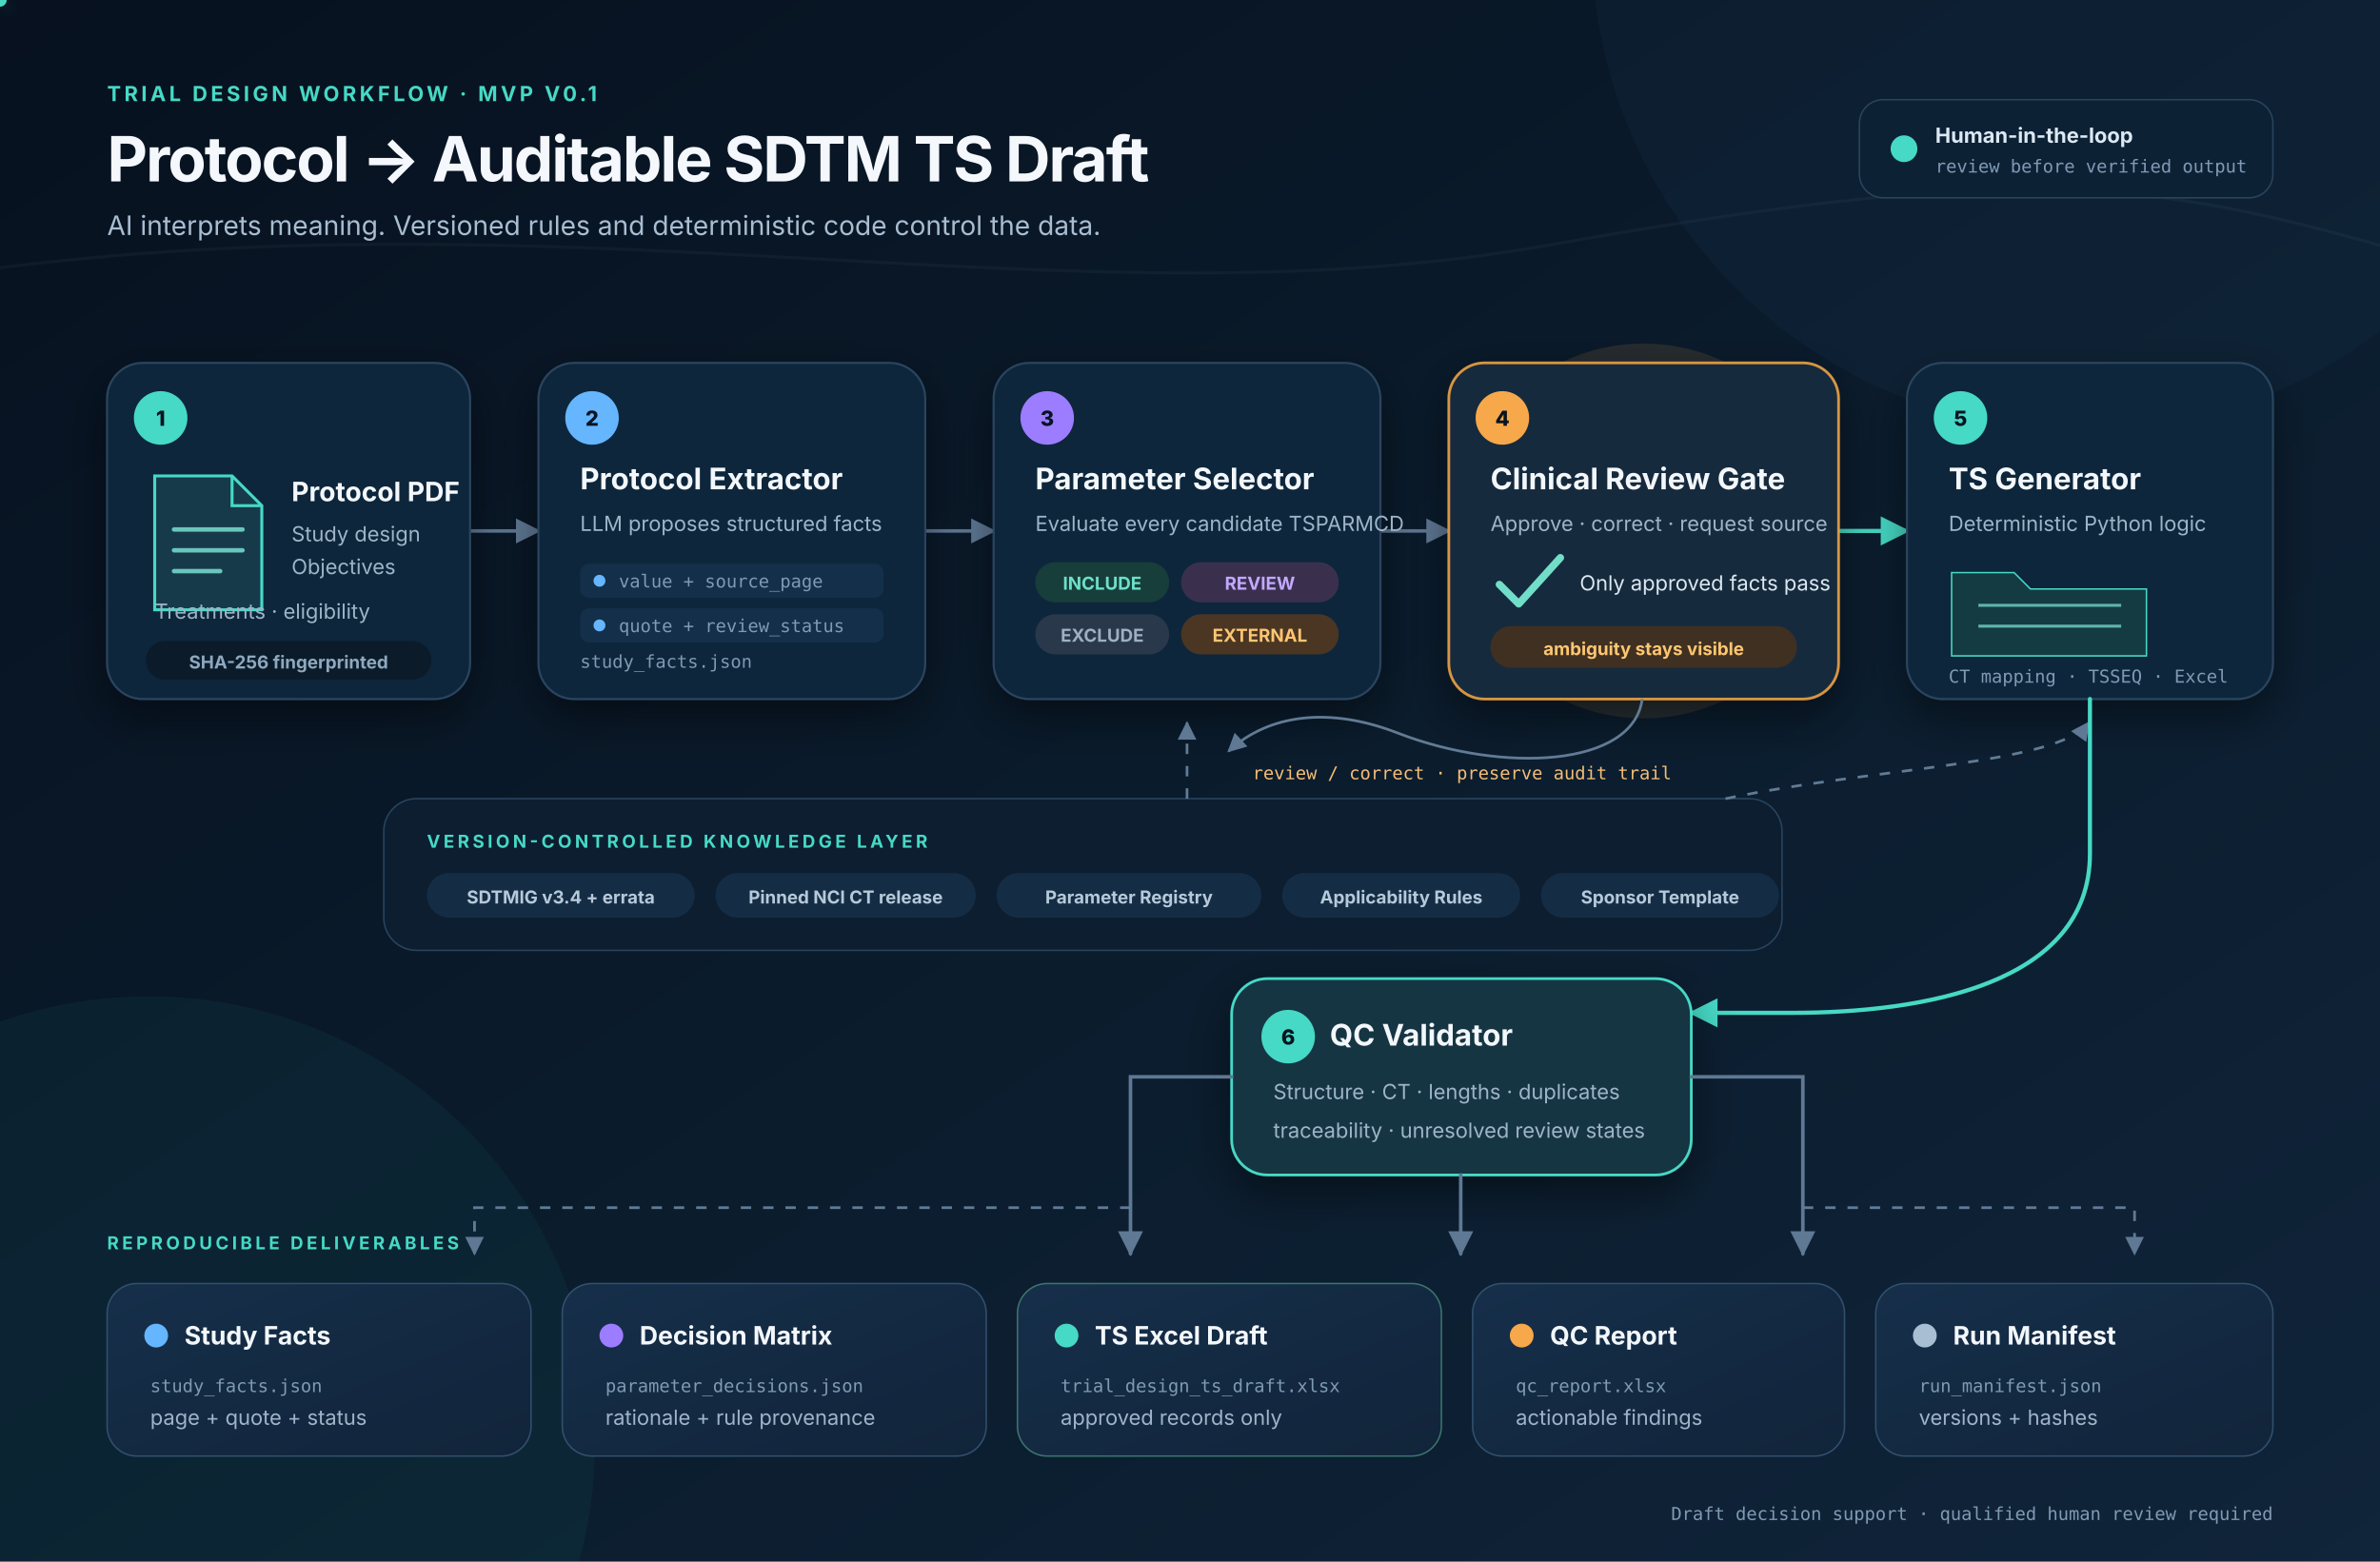
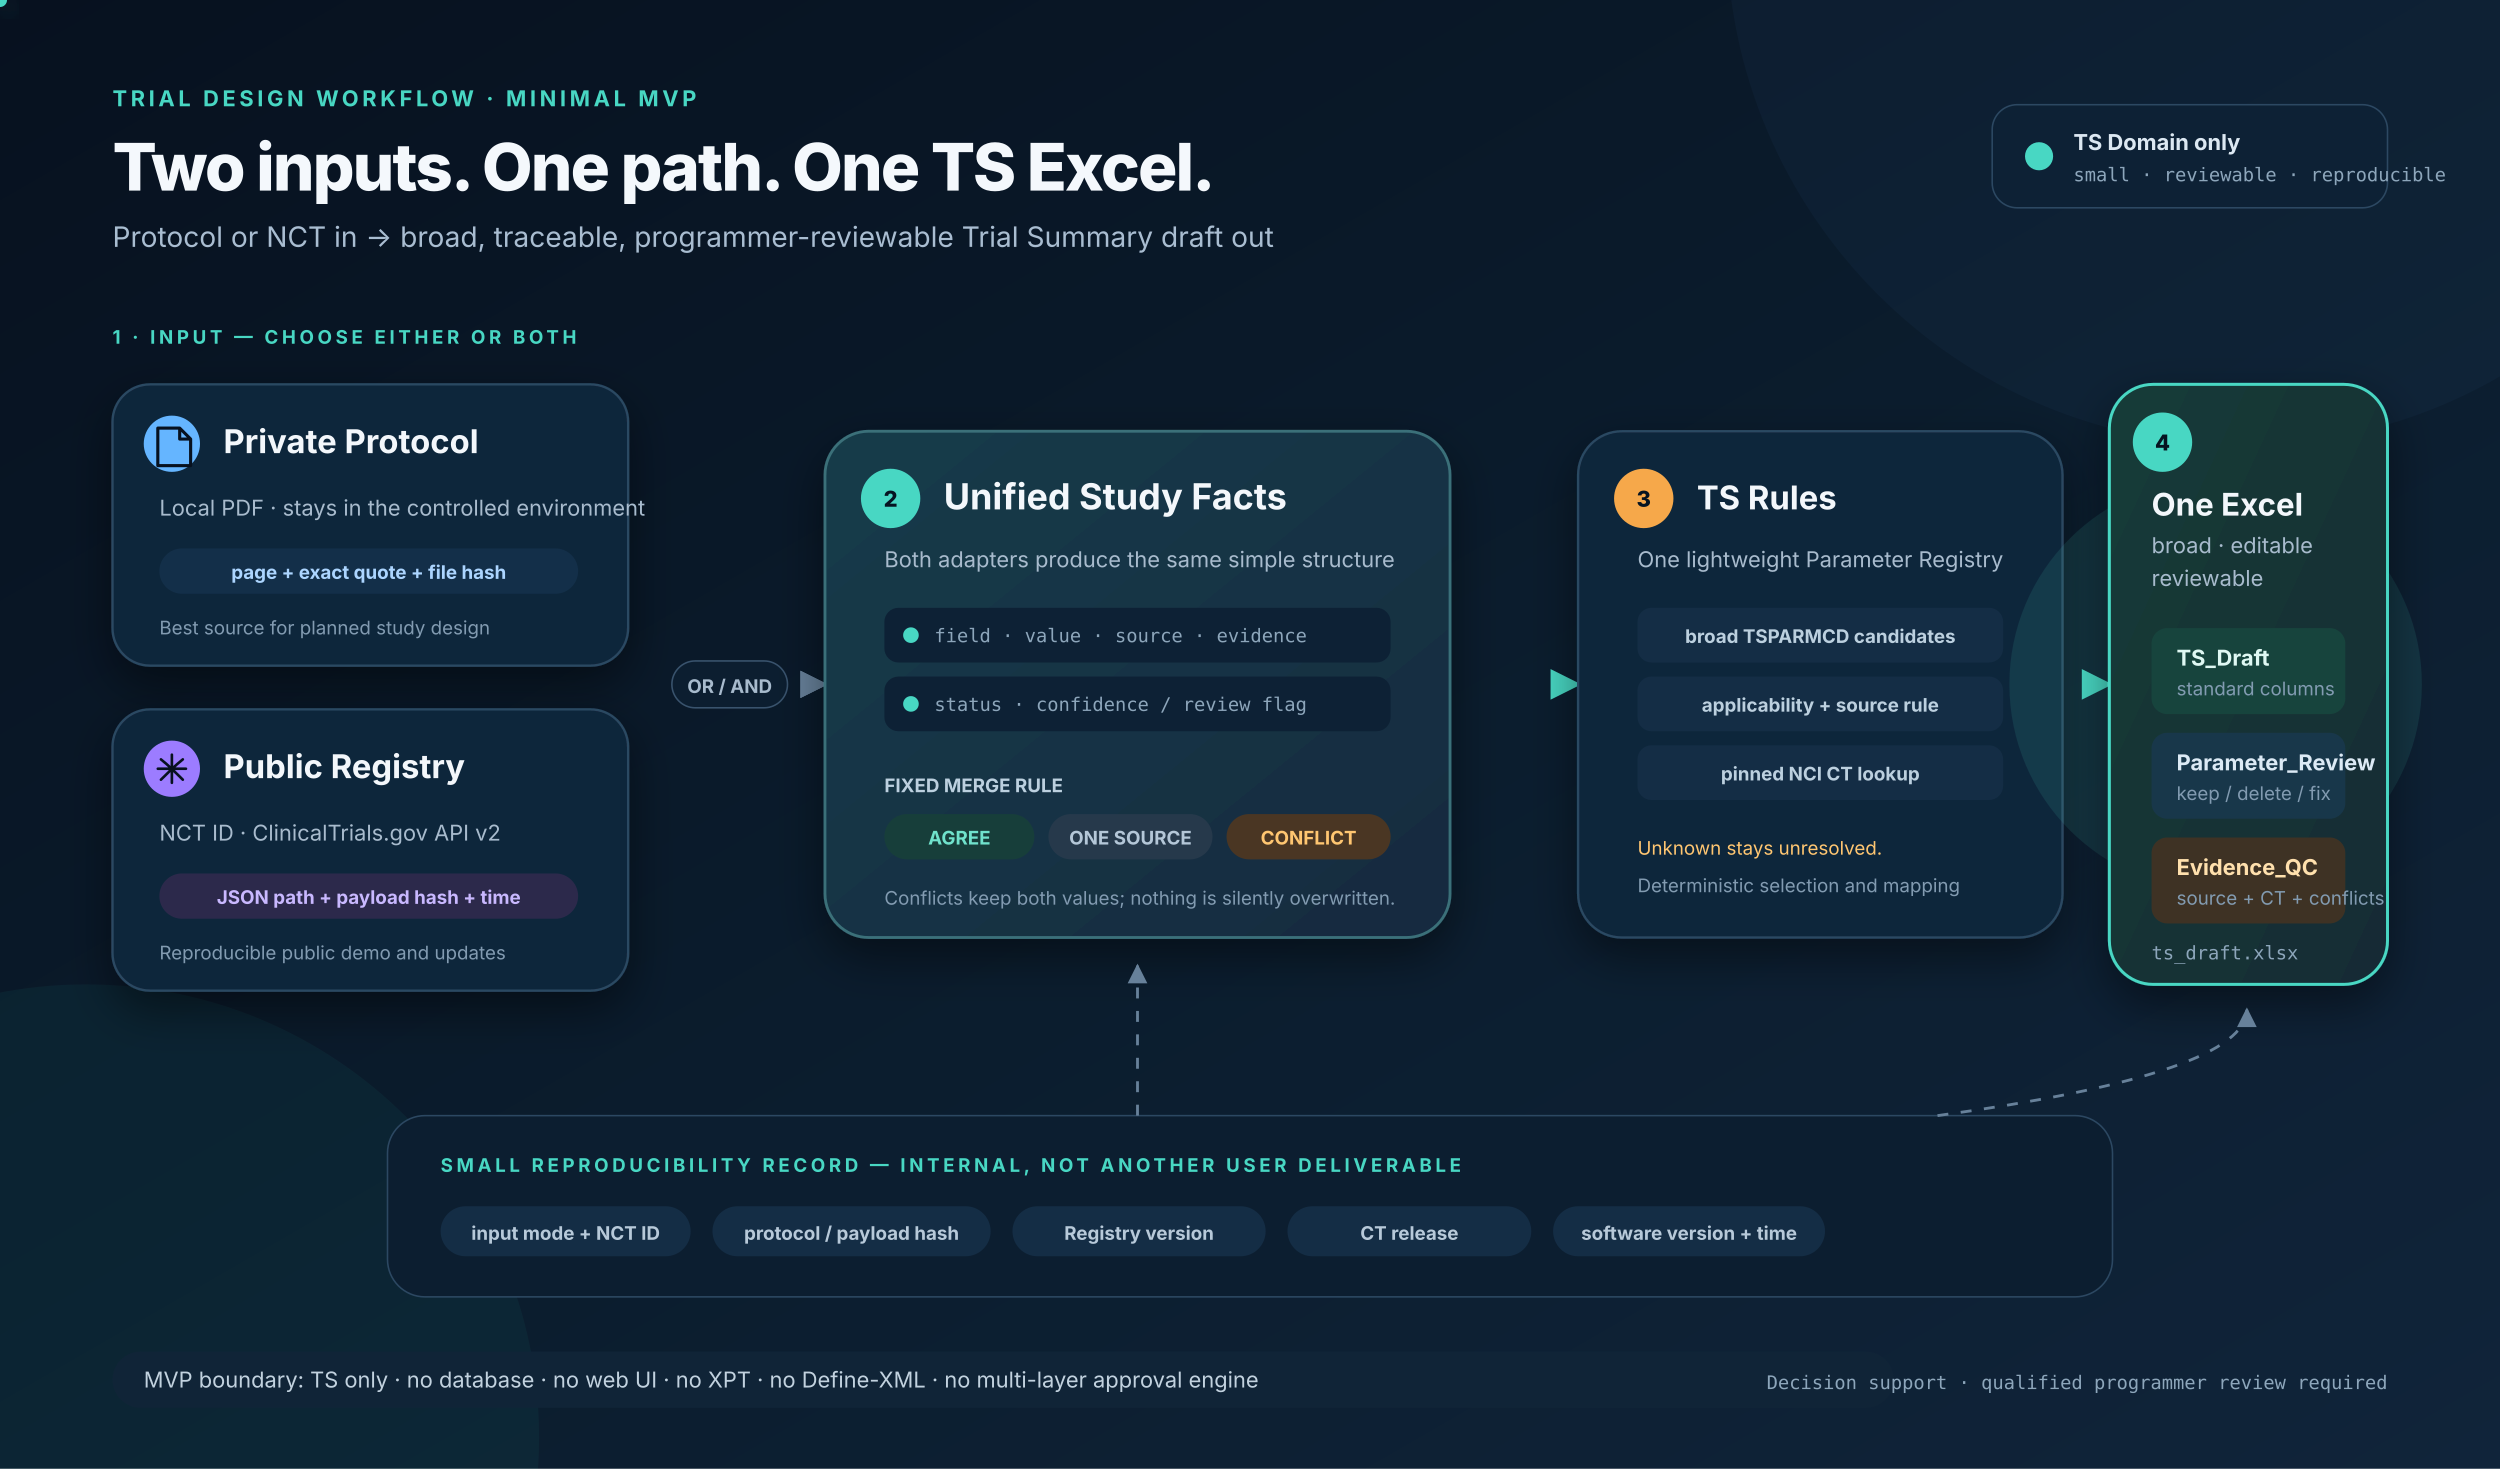
- <svg xmlns="http://www.w3.org/2000/svg" viewBox="0 0 1600 1050" role="img" aria-labelledby="title desc">
+ <svg xmlns="http://www.w3.org/2000/svg" viewBox="0 0 1600 940" role="img" aria-labelledby="title desc">
  <defs>
-     <linearGradient id="background" x1="0" y1="0" x2="1" y2="1">
-       <stop offset="0" stop-color="#07111f" />
-       <stop offset="0.58" stop-color="#0b1d2e" />
+     <linearGradient id="bg" x1="0" y1="0" x2="1" y2="1">
+       <stop stop-color="#07111f" />
+       <stop offset=".55" stop-color="#0b1d2e" />
      <stop offset="1" stop-color="#10243a" />
    </linearGradient>
-     <linearGradient id="heroGlow" x1="0" y1="0" x2="1" y2="0">
-       <stop offset="0" stop-color="#46d9c5" />
-       <stop offset="0.52" stop-color="#6aa8ff" />
-       <stop offset="1" stop-color="#9c7cff" />
+     <linearGradient id="facts" x1="0" y1="0" x2="1" y2="1">
+       <stop stop-color="#153c49" />
+       <stop offset="1" stop-color="#122a40" />
    </linearGradient>
-     <linearGradient id="outputFill" x1="0" y1="0" x2="1" y2="1">
-       <stop offset="0" stop-color="#162f4a" />
-       <stop offset="1" stop-color="#11243a" />
+     <linearGradient id="excel" x1="0" y1="0" x2="1" y2="1">
+       <stop stop-color="#173c37" />
+       <stop offset="1" stop-color="#122b35" />
    </linearGradient>
    <filter id="shadow" x="-20%" y="-30%" width="140%" height="170%">
-       <feDropShadow dx="0" dy="12" stdDeviation="15" flood-color="#020711" flood-opacity="0.45" />
+       <feDropShadow dx="0" dy="12" stdDeviation="15" flood-color="#020711" flood-opacity=".45" />
    </filter>
-     <filter id="softGlow" x="-80%" y="-80%" width="260%" height="260%">
-       <feGaussianBlur stdDeviation="8" result="blur" />
+     <filter id="glow" x="-80%" y="-80%" width="260%" height="260%">
+       <feGaussianBlur stdDeviation="7" result="b" />
      <feMerge>
-         <feMergeNode in="blur" />
+         <feMergeNode in="b" />
        <feMergeNode in="SourceGraphic" />
      </feMerge>
    </filter>
-     <marker id="arrow" viewBox="0 0 10 10" refX="9" refY="5" markerWidth="7" markerHeight="7" orient="auto-start-reverse">
-       <path d="M 0 0 L 10 5 L 0 10 z" fill="#5f7894" />
+     <marker id="arrow" viewBox="0 0 10 10" refX="9" refY="5" markerWidth="7" markerHeight="7" orient="auto">
+       <path d="M0 0 10 5 0 10Z" fill="#67819a" />
    </marker>
-     <marker id="arrowAccent" viewBox="0 0 10 10" refX="9" refY="5" markerWidth="7" markerHeight="7" orient="auto-start-reverse">
-       <path d="M 0 0 L 10 5 L 0 10 z" fill="#46d9c5" />
+     <marker id="arrowA" viewBox="0 0 10 10" refX="9" refY="5" markerWidth="7" markerHeight="7" orient="auto">
+       <path d="M0 0 10 5 0 10Z" fill="#48d7c3" />
    </marker>
    <style>
-       text { font-family: Inter, ui-sans-serif, -apple-system, BlinkMacSystemFont, "Segoe UI", sans-serif; }
-       .eyebrow { font-size: 14px; font-weight: 700; letter-spacing: 2.2px; fill: #46d9c5; }
-       .title { font-size: 42px; font-weight: 750; letter-spacing: -1.2px; fill: #f4f8fc; }
-       .subtitle { font-size: 18px; fill: #a9bdd1; }
-       .card { fill: #10253a; stroke: #29445e; stroke-width: 1.4; filter: url(#shadow); }
-       .card-title { font-size: 20px; font-weight: 700; fill: #f3f7fb; }
-       .card-copy { font-size: 14px; fill: #9fb4c8; }
-       .mono { font-family: "SFMono-Regular", Consolas, monospace; font-size: 12px; fill: #7f9ab3; }
-       .number { font-size: 14px; font-weight: 800; fill: #061421; text-anchor: middle; dominant-baseline: middle; }
-       .connector { fill: none; stroke: #5f7894; stroke-width: 2.4; marker-end: url(#arrow); stroke-linecap: round; }
-       .connector-accent { fill: none; stroke: #46d9c5; stroke-width: 2.8; marker-end: url(#arrowAccent); stroke-linecap: round; }
-       .connector-dashed { fill: none; stroke: #617b94; stroke-width: 1.8; stroke-dasharray: 7 8; marker-end: url(#arrow); }
-       .pill { font-size: 12px; font-weight: 700; text-anchor: middle; dominant-baseline: middle; }
-       .stage { opacity: 1; animation: rise .65s cubic-bezier(.2,.8,.2,1) forwards; }
-       .s1 { animation-delay: .1s; } .s2 { animation-delay: .28s; } .s3 { animation-delay: .46s; }
-       .s4 { animation-delay: .64s; } .s5 { animation-delay: .82s; } .s6 { animation-delay: 1s; }
-       .draw { stroke-dasharray: 340; stroke-dashoffset: 0; animation: draw 1.1s ease-out forwards; }
-       .d1 { animation-delay: .55s; } .d2 { animation-delay: .75s; } .d3 { animation-delay: .95s; }
-       .d4 { animation-delay: 1.15s; } .d5 { animation-delay: 1.35s; }
-       .gate-glow { animation: breathe 2.6s ease-in-out infinite; transform-origin: 1105px 357px; }
-       .flow-dot { filter: url(#softGlow); }
-       .output-card { animation: float 5s ease-in-out infinite; }
-       .output-card:nth-of-type(2) { animation-delay: -.8s; }
-       .output-card:nth-of-type(3) { animation-delay: -1.6s; }
-       .output-card:nth-of-type(4) { animation-delay: -2.4s; }
-       @keyframes rise { from { opacity: 0; transform: translateY(16px); } to { opacity: 1; transform: translateY(0); } }
-       @keyframes draw { from { stroke-dashoffset: 340; } to { stroke-dashoffset: 0; } }
-       @keyframes breathe { 0%,100% { opacity: .35; transform: scale(.96); } 50% { opacity: .85; transform: scale(1.05); } }
-       @keyframes float { 0%,100% { transform: translateY(0); } 50% { transform: translateY(-4px); } }
-       @media (prefers-reduced-motion: reduce) {
-         .stage, .draw, .gate-glow, .output-card { animation: none !important; opacity: 1; stroke-dashoffset: 0; }
-         animateMotion, animate { display: none; }
-       }
+       text{font-family:Inter,ui-sans-serif,-apple-system,BlinkMacSystemFont,"Segoe UI",sans-serif}.eyebrow{font-size:14px;font-weight:750;letter-spacing:2.3px;fill:#48d7c3}.title{font-size:42px;font-weight:760;letter-spacing:-1.2px;fill:#f4f8fc}.subtitle{font-size:18px;fill:#a9bdd1}.card{fill:#10253a;stroke:#2c4862;stroke-width:1.5;filter:url(#shadow)}.card-title{font-size:21px;font-weight:720;fill:#f3f7fb}.copy{font-size:14px;fill:#a8bbcd}.small{font-size:12px;fill:#829bb1}.mono{font-family:"SFMono-Regular",Consolas,monospace;font-size:12px;fill:#8da6bb}.pill{font-size:12px;font-weight:700;text-anchor:middle;dominant-baseline:middle}.step{font-size:14px;font-weight:800;fill:#061421;text-anchor:middle;dominant-baseline:middle}.line{fill:none;stroke:#67819a;stroke-width:2.5;stroke-linecap:round;marker-end:url(#arrow)}.accent{fill:none;stroke:#48d7c3;stroke-width:2.8;stroke-linecap:round;marker-end:url(#arrowA)}.dashed{fill:none;stroke:#67819a;stroke-width:1.8;stroke-dasharray:7 8;marker-end:url(#arrow)}
+       .stage{animation:rise .65s cubic-bezier(.2,.8,.2,1) both}.s1{animation-delay:.08s}.s2{animation-delay:.24s}.s3{animation-delay:.42s}.s4{animation-delay:.6s}.draw{stroke-dasharray:480;stroke-dashoffset:480;animation:draw 1.1s ease-out forwards}.d1{animation-delay:.38s}.d2{animation-delay:.58s}.d3{animation-delay:.78s}.pulse{animation:breathe 2.8s ease-in-out infinite;transform-origin:1418px 438px}.dot{filter:url(#glow)}
+       @keyframes rise{from{opacity:0;transform:translateY(15px)}to{opacity:1;transform:translateY(0)}}@keyframes draw{to{stroke-dashoffset:0}}@keyframes breathe{0%,100%{opacity:.25;transform:scale(.96)}50%{opacity:.75;transform:scale(1.04)}}
+       @media(prefers-reduced-motion:reduce){.stage,.draw,.pulse{animation:none!important;opacity:1;stroke-dashoffset:0}animateMotion,animate{display:none}}
    </style>
  </defs>
-   <rect width="1600" height="1050" fill="url(#background)" />
-   <circle cx="1400" cy="-40" r="330" fill="#315b92" opacity="0.08" />
-   <circle cx="100" cy="970" r="300" fill="#28bda8" opacity="0.06" />
-   <path d="M 0 180 C 400 130 730 220 1040 165 S 1440 120 1600 165" fill="none" stroke="#b8d0e5" stroke-opacity="0.045" stroke-width="2" />
+   <rect width="1600" height="940" fill="url(#bg)" />
+   <circle cx="1435" cy="-45" r="330" fill="#315b92" opacity=".08" />
+   <circle cx="55" cy="920" r="290" fill="#28bda8" opacity=".06" />
  <g class="stage s1">
-     <text x="72" y="68" class="eyebrow">TRIAL DESIGN WORKFLOW · MVP V0.1</text>
-     <text x="72" y="122" class="title">Protocol → Auditable SDTM TS Draft</text>
-     <text x="72" y="158" class="subtitle">AI interprets meaning. Versioned rules and deterministic code control the data.</text>
-     <rect x="1250" y="67" width="278" height="66" rx="16" fill="#0d2135" stroke="#29445e" />
-     <circle cx="1280" cy="100" r="9" fill="#46d9c5" />
-     <text x="1301" y="96" class="card-copy" style="font-weight:700;fill:#dce8f2">Human-in-the-loop</text>
-     <text x="1301" y="116" class="mono">review before verified output</text>
+     <text x="72" y="68" class="eyebrow">TRIAL DESIGN WORKFLOW · MINIMAL MVP</text>
+     <text x="72" y="122" class="title">Two inputs. One path. One TS Excel.</text>
+     <text x="72" y="158" class="subtitle">Protocol or NCT in → broad, traceable, programmer-reviewable Trial Summary draft out</text>
+     <rect x="1275" y="67" width="253" height="66" rx="16" fill="#0d2135" stroke="#2c4862" />
+     <circle cx="1305" cy="100" r="9" fill="#48d7c3" />
+     <text x="1327" y="96" class="copy" style="font-weight:700;fill:#dce8f2">TS Domain only</text>
+     <text x="1327" y="116" class="mono">small · reviewable · reproducible</text>
  </g>
-   <path class="connector draw d1" d="M 316 357 H 362" />
-   <path class="connector draw d2" d="M 622 357 H 668" />
-   <path class="connector draw d3" d="M 928 357 H 974" />
-   <path class="connector-accent draw d4" d="M 1236 357 H 1282" />
-   <circle r="4.5" fill="#46d9c5" class="flow-dot">
-     <animateMotion dur="4.2s" repeatCount="indefinite" path="M 316 357 H 362 M 622 357 H 668 M 928 357 H 974 M 1236 357 H 1282" />
-     <animate attributeName="opacity" values="0;1;1;0" dur="4.2s" repeatCount="indefinite" />
+   <g class="stage s1">
+     <text x="72" y="220" class="eyebrow" style="font-size:12px">1 · INPUT — CHOOSE EITHER OR BOTH</text>
+     <rect x="72" y="246" width="330" height="180" rx="24" class="card" />
+     <circle cx="110" cy="284" r="18" fill="#65b5ff" />
+     <path d="M101 274h14l7 7v17h-21zM115 274v7h7" fill="none" stroke="#07111f" stroke-width="2" stroke-linejoin="round" />
+     <text x="143" y="290" class="card-title">Private Protocol</text>
+     <text x="102" y="330" class="copy">Local PDF · stays in the controlled environment</text>
+     <rect x="102" y="351" width="268" height="29" rx="14.5" fill="#132f49" />
+     <text x="236" y="366" class="pill" fill="#acd5ff">page + exact quote + file hash</text>
+     <text x="102" y="406" class="small">Best source for planned study design</text>
+     <rect x="72" y="454" width="330" height="180" rx="24" class="card" />
+     <circle cx="110" cy="492" r="18" fill="#9c7cff" />
+     <path d="M101 492h18M110 483v18M103 486c5 4 9 8 14 13M117 486c-5 4-9 8-14 13" fill="none" stroke="#07111f" stroke-width="1.7" stroke-linecap="round" />
+     <text x="143" y="498" class="card-title">Public Registry</text>
+     <text x="102" y="538" class="copy">NCT ID · ClinicalTrials.gov API v2</text>
+     <rect x="102" y="559" width="268" height="29" rx="14.5" fill="#2c294b" />
+     <text x="236" y="574" class="pill" fill="#c9b8ff">JSON path + payload hash + time</text>
+     <text x="102" y="614" class="small">Reproducible public demo and updates</text>
+   </g>
+   <path class="line draw d1" d="M402 336H470Q500 336 500 366V418Q500 438 528 438" />
+   <path class="line draw d1" d="M402 544H470Q500 544 500 514V458Q500 438 528 438" />
+   <rect x="430" y="423" width="74" height="30" rx="15" fill="#0c1e30" stroke="#39536d" />
+   <text x="467" y="439" class="pill" fill="#a8bbcd">OR / AND</text>
+   <g class="stage s2">
+     <rect x="528" y="276" width="400" height="324" rx="28" fill="url(#facts)" stroke="#3b6f79" stroke-width="1.8" filter="url(#shadow)" />
+     <circle cx="570" cy="319" r="19" fill="#48d7c3" />
+     <text x="570" y="319" class="step">2</text>
+     <text x="604" y="326" class="card-title" style="font-size:23px">Unified Study Facts</text>
+     <text x="566" y="363" class="copy">Both adapters produce the same simple structure</text>
+     <rect x="566" y="389" width="324" height="35" rx="9" fill="#0d2135" />
+     <circle cx="583" cy="406.5" r="5" fill="#48d7c3" />
+     <text x="598" y="411" class="mono">field · value · source · evidence</text>
+     <rect x="566" y="433" width="324" height="35" rx="9" fill="#0d2135" />
+     <circle cx="583" cy="450.5" r="5" fill="#48d7c3" />
+     <text x="598" y="455" class="mono">status · confidence / review flag</text>
+     <text x="566" y="507" class="small" style="font-weight:700;fill:#bcd0df">FIXED MERGE RULE</text>
+     <rect x="566" y="521" width="96" height="29" rx="14.5" fill="#173e3a" />
+     <text x="614" y="536" class="pill" fill="#70e2cc">AGREE</text>
+     <rect x="671" y="521" width="105" height="29" rx="14.5" fill="#26394b" />
+     <text x="723.5" y="536" class="pill" fill="#b4c7d8">ONE SOURCE</text>
+     <rect x="785" y="521" width="105" height="29" rx="14.5" fill="#4a3623" />
+     <text x="837.5" y="536" class="pill" fill="#ffc671">CONFLICT</text>
+     <text x="566" y="579" class="small">Conflicts keep both values; nothing is silently overwritten.</text>
+   </g>
+   <path class="accent draw d2" d="M928 438H1010" />
+   <circle r="4.5" fill="#48d7c3" class="dot">
+     <animateMotion dur="3.2s" repeatCount="indefinite" path="M928 438H1010" />
+     <animate attributeName="opacity" values="0;1;1;0" dur="3.2s" repeatCount="indefinite" />
  </circle>
-   <g class="stage s1">
-     <rect x="72" y="244" width="244" height="226" rx="24" class="card" />
-     <circle cx="108" cy="281" r="18" fill="#46d9c5" />
-     <text x="108" y="281" class="number">1</text>
-     <path d="M 104 320 h52 l20 20 v70 h-72 z" fill="#173a4b" stroke="#46d9c5" stroke-width="2" />
-     <path d="M 156 320 v20 h20" fill="none" stroke="#46d9c5" stroke-width="2" />
-     <path d="M 117 356 h46 M 117 370 h46 M 117 384 h31" stroke="#7ee8d8" stroke-width="3" stroke-linecap="round" opacity="0.8" />
-     <text x="196" y="337" class="card-title" style="font-size:18px">Protocol PDF</text>
-     <text x="196" y="364" class="card-copy">Study design</text>
-     <text x="196" y="386" class="card-copy">Objectives</text>
-     <text x="104" y="416" class="card-copy">Treatments · eligibility</text>
-     <rect x="98" y="431" width="192" height="26" rx="13" fill="#0b1b2a" />
-     <text x="194" y="445" class="pill" fill="#8ea8bf">SHA-256 fingerprinted</text>
+   <g class="stage s3">
+     <rect x="1010" y="276" width="310" height="324" rx="28" class="card" />
+     <circle cx="1052" cy="319" r="19" fill="#f6a84a" />
+     <text x="1052" y="319" class="step">3</text>
+     <text x="1086" y="326" class="card-title">TS Rules</text>
+     <text x="1048" y="363" class="copy">One lightweight Parameter Registry</text>
+     <rect x="1048" y="389" width="234" height="35" rx="9" fill="#142d45" />
+     <text x="1165" y="407" class="pill" fill="#bcd0df">broad TSPARMCD candidates</text>
+     <rect x="1048" y="433" width="234" height="35" rx="9" fill="#142d45" />
+     <text x="1165" y="451" class="pill" fill="#bcd0df">applicability + source rule</text>
+     <rect x="1048" y="477" width="234" height="35" rx="9" fill="#142d45" />
+     <text x="1165" y="495" class="pill" fill="#bcd0df">pinned NCI CT lookup</text>
+     <text x="1048" y="547" class="small" style="fill:#ffc671">Unknown stays unresolved.</text>
+     <text x="1048" y="571" class="small">Deterministic selection and mapping</text>
  </g>
-   <g class="stage s2">
-     <rect x="362" y="244" width="260" height="226" rx="24" class="card" />
-     <circle cx="398" cy="281" r="18" fill="#65b5ff" />
-     <text x="398" y="281" class="number">2</text>
-     <text x="390" y="329" class="card-title">Protocol Extractor</text>
-     <text x="390" y="357" class="card-copy">LLM proposes structured facts</text>
-     <g transform="translate(390 379)">
-       <rect width="204" height="23" rx="6" fill="#132f49" />
-       <circle cx="13" cy="11.5" r="4" fill="#65b5ff" />
-       <text x="26" y="16" class="mono">value + source_page</text>
-       <rect y="30" width="204" height="23" rx="6" fill="#132f49" />
-       <circle cx="13" cy="41.5" r="4" fill="#65b5ff" />
-       <text x="26" y="46" class="mono">quote + review_status</text>
-     </g>
-     <text x="390" y="449" class="mono">study_facts.json</text>
-   </g>
-   <g class="stage s3">
-     <rect x="668" y="244" width="260" height="226" rx="24" class="card" />
-     <circle cx="704" cy="281" r="18" fill="#9c7cff" />
-     <text x="704" y="281" class="number">3</text>
-     <text x="696" y="329" class="card-title">Parameter Selector</text>
-     <text x="696" y="357" class="card-copy">Evaluate every candidate TSPARMCD</text>
-     <rect x="696" y="378" width="90" height="27" rx="13.5" fill="#173e3a" />
-     <text x="741" y="392" class="pill" fill="#6de0c9">INCLUDE</text>
-     <rect x="794" y="378" width="106" height="27" rx="13.5" fill="#3a304e" />
-     <text x="847" y="392" class="pill" fill="#c2a9ff">REVIEW</text>
-     <rect x="696" y="413" width="90" height="27" rx="13.5" fill="#29384a" />
-     <text x="741" y="427" class="pill" fill="#9db0c2">EXCLUDE</text>
-     <rect x="794" y="413" width="106" height="27" rx="13.5" fill="#4a3623" />
-     <text x="847" y="427" class="pill" fill="#ffc671">EXTERNAL</text>
+   <path class="accent draw d3" d="M1320 438H1350" />
+   <g class="stage s4">
+     <circle cx="1418" cy="438" r="132" fill="#48d7c3" opacity=".11" class="pulse" />
+     <rect x="1350" y="246" width="178" height="384" rx="28" fill="url(#excel)" stroke="#48d7c3" stroke-width="1.9" filter="url(#shadow)" />
+     <circle cx="1384" cy="283" r="19" fill="#48d7c3" />
+     <text x="1384" y="283" class="step">4</text>
+     <text x="1377" y="330" class="card-title" style="font-size:20px">One Excel</text>
+     <text x="1377" y="354" class="copy">broad · editable</text>
+     <text x="1377" y="375" class="copy">reviewable</text>
+     <rect x="1377" y="402" width="124" height="55" rx="10" fill="#17443d" />
+     <text x="1393" y="426" class="copy" style="font-weight:700;fill:#dff8f3">TS_Draft</text>
+     <text x="1393" y="445" class="small">standard columns</text>
+     <rect x="1377" y="469" width="124" height="55" rx="10" fill="#18374a" />
+     <text x="1393" y="493" class="copy" style="font-weight:700;fill:#dceaf5">Parameter_Review</text>
+     <text x="1393" y="512" class="small">keep / delete / fix</text>
+     <rect x="1377" y="536" width="124" height="55" rx="10" fill="#3e3224" />
+     <text x="1393" y="560" class="copy" style="font-weight:700;fill:#ffe0ad">Evidence_QC</text>
+     <text x="1393" y="579" class="small">source + CT + conflicts</text>
+     <text x="1377" y="614" class="mono">ts_draft.xlsx</text>
  </g>
  <g class="stage s4">
-     <circle cx="1105" cy="357" r="126" fill="#f6a84a" opacity="0.12" class="gate-glow" />
-     <rect x="974" y="244" width="262" height="226" rx="24" fill="#162b3d" stroke="#d79543" stroke-width="1.8" filter="url(#shadow)" />
-     <circle cx="1010" cy="281" r="18" fill="#f6a84a" />
-     <text x="1010" y="281" class="number">4</text>
-     <text x="1002" y="329" class="card-title">Clinical Review Gate</text>
-     <text x="1002" y="357" class="card-copy">Approve · correct · request source</text>
-     <path d="M 1008 393 l13 13 28-31" fill="none" stroke="#72dec9" stroke-width="5" stroke-linecap="round" stroke-linejoin="round" />
-     <text x="1062" y="397" class="card-copy" style="fill:#dbe7f1">Only approved facts pass</text>
-     <rect x="1002" y="421" width="206" height="28" rx="14" fill="#3f3022" />
-     <text x="1105" y="436" class="pill" fill="#ffc671">ambiguity stays visible</text>
+     <rect x="248" y="714" width="1104" height="116" rx="24" fill="#0c1e30" stroke="#2c4862" />
+     <text x="282" y="750" class="eyebrow" style="font-size:12px">SMALL REPRODUCIBILITY RECORD — INTERNAL, NOT ANOTHER USER DELIVERABLE</text>
+     <g transform="translate(282 772)">
+       <rect width="160" height="32" rx="16" fill="#142d45" />
+       <text x="80" y="17" class="pill" fill="#b7c9d9">input mode + NCT ID</text>
+       <rect x="174" width="178" height="32" rx="16" fill="#142d45" />
+       <text x="263" y="17" class="pill" fill="#b7c9d9">protocol / payload hash</text>
+       <rect x="366" width="162" height="32" rx="16" fill="#142d45" />
+       <text x="447" y="17" class="pill" fill="#b7c9d9">Registry version</text>
+       <rect x="542" width="156" height="32" rx="16" fill="#142d45" />
+       <text x="620" y="17" class="pill" fill="#b7c9d9">CT release</text>
+       <rect x="712" width="174" height="32" rx="16" fill="#142d45" />
+       <text x="799" y="17" class="pill" fill="#b7c9d9">software version + time</text>
+     </g>
+     <path d="M728 714V618" class="dashed" />
+     <path d="M1240 714Q1438 687 1438 646" class="dashed" />
  </g>
-   <g class="stage s5">
-     <rect x="1282" y="244" width="246" height="226" rx="24" class="card" />
-     <circle cx="1318" cy="281" r="18" fill="#46d9c5" />
-     <text x="1318" y="281" class="number">5</text>
-     <text x="1310" y="329" class="card-title">TS Generator</text>
-     <text x="1310" y="357" class="card-copy">Deterministic Python logic</text>
-     <path d="M 1312 385 h42 l11 11 h78 v45 h-131 z" fill="#153b42" stroke="#46d9c5" />
-     <path d="M 1330 407 h96 M 1330 421 h96" stroke="#7ee8d8" stroke-width="2" opacity="0.7" />
-     <text x="1310" y="459" class="mono">CT mapping · TSSEQ · Excel</text>
+   <g class="stage s4">
+     <rect x="72" y="865" width="1140" height="36" rx="18" fill="#102437" />
+     <text x="92" y="888" class="copy" style="fill:#c2d2df">MVP boundary: TS only · no database · no web UI · no XPT · no Define-XML · no multi-layer approval engine</text>
+     <text x="1528" y="889" text-anchor="end" class="mono">Decision support · qualified programmer review required</text>
  </g>
-   <g class="stage s3">
-     <rect x="258" y="537" width="940" height="102" rx="22" fill="#0c1e30" stroke="#29445e" />
-     <text x="287" y="570" class="eyebrow" style="font-size:12px">VERSION-CONTROLLED KNOWLEDGE LAYER</text>
-     <g transform="translate(287 587)">
-       <rect width="180" height="30" rx="15" fill="#142d45" />
-       <text x="90" y="16" class="pill" fill="#b7c9d9">SDTMIG v3.4 + errata</text>
-       <rect x="194" width="175" height="30" rx="15" fill="#142d45" />
-       <text x="281.5" y="16" class="pill" fill="#b7c9d9">Pinned NCI CT release</text>
-       <rect x="383" width="178" height="30" rx="15" fill="#142d45" />
-       <text x="472" y="16" class="pill" fill="#b7c9d9">Parameter Registry</text>
-       <rect x="575" width="160" height="30" rx="15" fill="#142d45" />
-       <text x="655" y="16" class="pill" fill="#b7c9d9">Applicability Rules</text>
-       <rect x="749" width="160" height="30" rx="15" fill="#142d45" />
-       <text x="829" y="16" class="pill" fill="#b7c9d9">Sponsor Template</text>
-     </g>
-     <path d="M 798 537 V 486" class="connector-dashed" />
-     <path d="M 1160 537 C 1260 516 1384 514 1404 486" class="connector-dashed" />
-   </g>
-   <path d="M 1104 470 C 1098 516 1010 520 940 493 C 894 475 853 480 826 505" class="connector-dashed draw d5" />
-   <text x="842" y="524" class="mono" style="fill:#f4bd75">review / correct · preserve audit trail</text>
-   <g class="stage s6">
-     <path d="M 1405 470 V 574 C 1405 662 1292 681 1205 681 H 1137" class="connector-accent" />
-     <rect x="828" y="658" width="309" height="132" rx="24" fill="#133442" stroke="#46d9c5" stroke-width="1.8" filter="url(#shadow)" />
-     <circle cx="866" cy="697" r="18" fill="#46d9c5" />
-     <text x="866" y="697" class="number">6</text>
-     <text x="894" y="703" class="card-title">QC Validator</text>
-     <text x="856" y="739" class="card-copy">Structure · CT · lengths · duplicates</text>
-     <text x="856" y="765" class="card-copy">traceability · unresolved review states</text>
-   </g>
-   <path d="M 828 724 H 760 V 843" class="connector" />
-   <path d="M 982 790 V 843" class="connector" />
-   <path d="M 1137 724 H 1212 V 843" class="connector" />
-   <path d="M 760 812 H 319 V 843" class="connector-dashed" />
-   <path d="M 1212 812 H 1435 V 843" class="connector-dashed" />
-   <g class="stage s6">
-     <text x="72" y="840" class="eyebrow" style="font-size:12px">REPRODUCIBLE DELIVERABLES</text>
-     <g class="output-card">
-       <rect x="72" y="863" width="285" height="116" rx="20" fill="url(#outputFill)" stroke="#31506d" />
-       <circle cx="105" cy="898" r="8" fill="#65b5ff" />
-       <text x="124" y="904" class="card-title" style="font-size:17px">Study Facts</text>
-       <text x="101" y="936" class="mono">study_facts.json</text>
-       <text x="101" y="958" class="card-copy">page + quote + status</text>
-     </g>
-     <g class="output-card">
-       <rect x="378" y="863" width="285" height="116" rx="20" fill="url(#outputFill)" stroke="#31506d" />
-       <circle cx="411" cy="898" r="8" fill="#9c7cff" />
-       <text x="430" y="904" class="card-title" style="font-size:17px">Decision Matrix</text>
-       <text x="407" y="936" class="mono">parameter_decisions.json</text>
-       <text x="407" y="958" class="card-copy">rationale + rule provenance</text>
-     </g>
-     <g class="output-card">
-       <rect x="684" y="863" width="285" height="116" rx="20" fill="url(#outputFill)" stroke="#3c746d" />
-       <circle cx="717" cy="898" r="8" fill="#46d9c5" />
-       <text x="736" y="904" class="card-title" style="font-size:17px">TS Excel Draft</text>
-       <text x="713" y="936" class="mono">trial_design_ts_draft.xlsx</text>
-       <text x="713" y="958" class="card-copy">approved records only</text>
-     </g>
-     <g class="output-card">
-       <rect x="990" y="863" width="250" height="116" rx="20" fill="url(#outputFill)" stroke="#31506d" />
-       <circle cx="1023" cy="898" r="8" fill="#f6a84a" />
-       <text x="1042" y="904" class="card-title" style="font-size:17px">QC Report</text>
-       <text x="1019" y="936" class="mono">qc_report.xlsx</text>
-       <text x="1019" y="958" class="card-copy">actionable findings</text>
-     </g>
-     <g class="output-card">
-       <rect x="1261" y="863" width="267" height="116" rx="20" fill="url(#outputFill)" stroke="#31506d" />
-       <circle cx="1294" cy="898" r="8" fill="#a8bfd3" />
-       <text x="1313" y="904" class="card-title" style="font-size:17px">Run Manifest</text>
-       <text x="1290" y="936" class="mono">run_manifest.json</text>
-       <text x="1290" y="958" class="card-copy">versions + hashes</text>
-     </g>
-   </g>
-   <text x="1528" y="1022" text-anchor="end" class="mono">Draft decision support · qualified human review required</text>
</svg>
